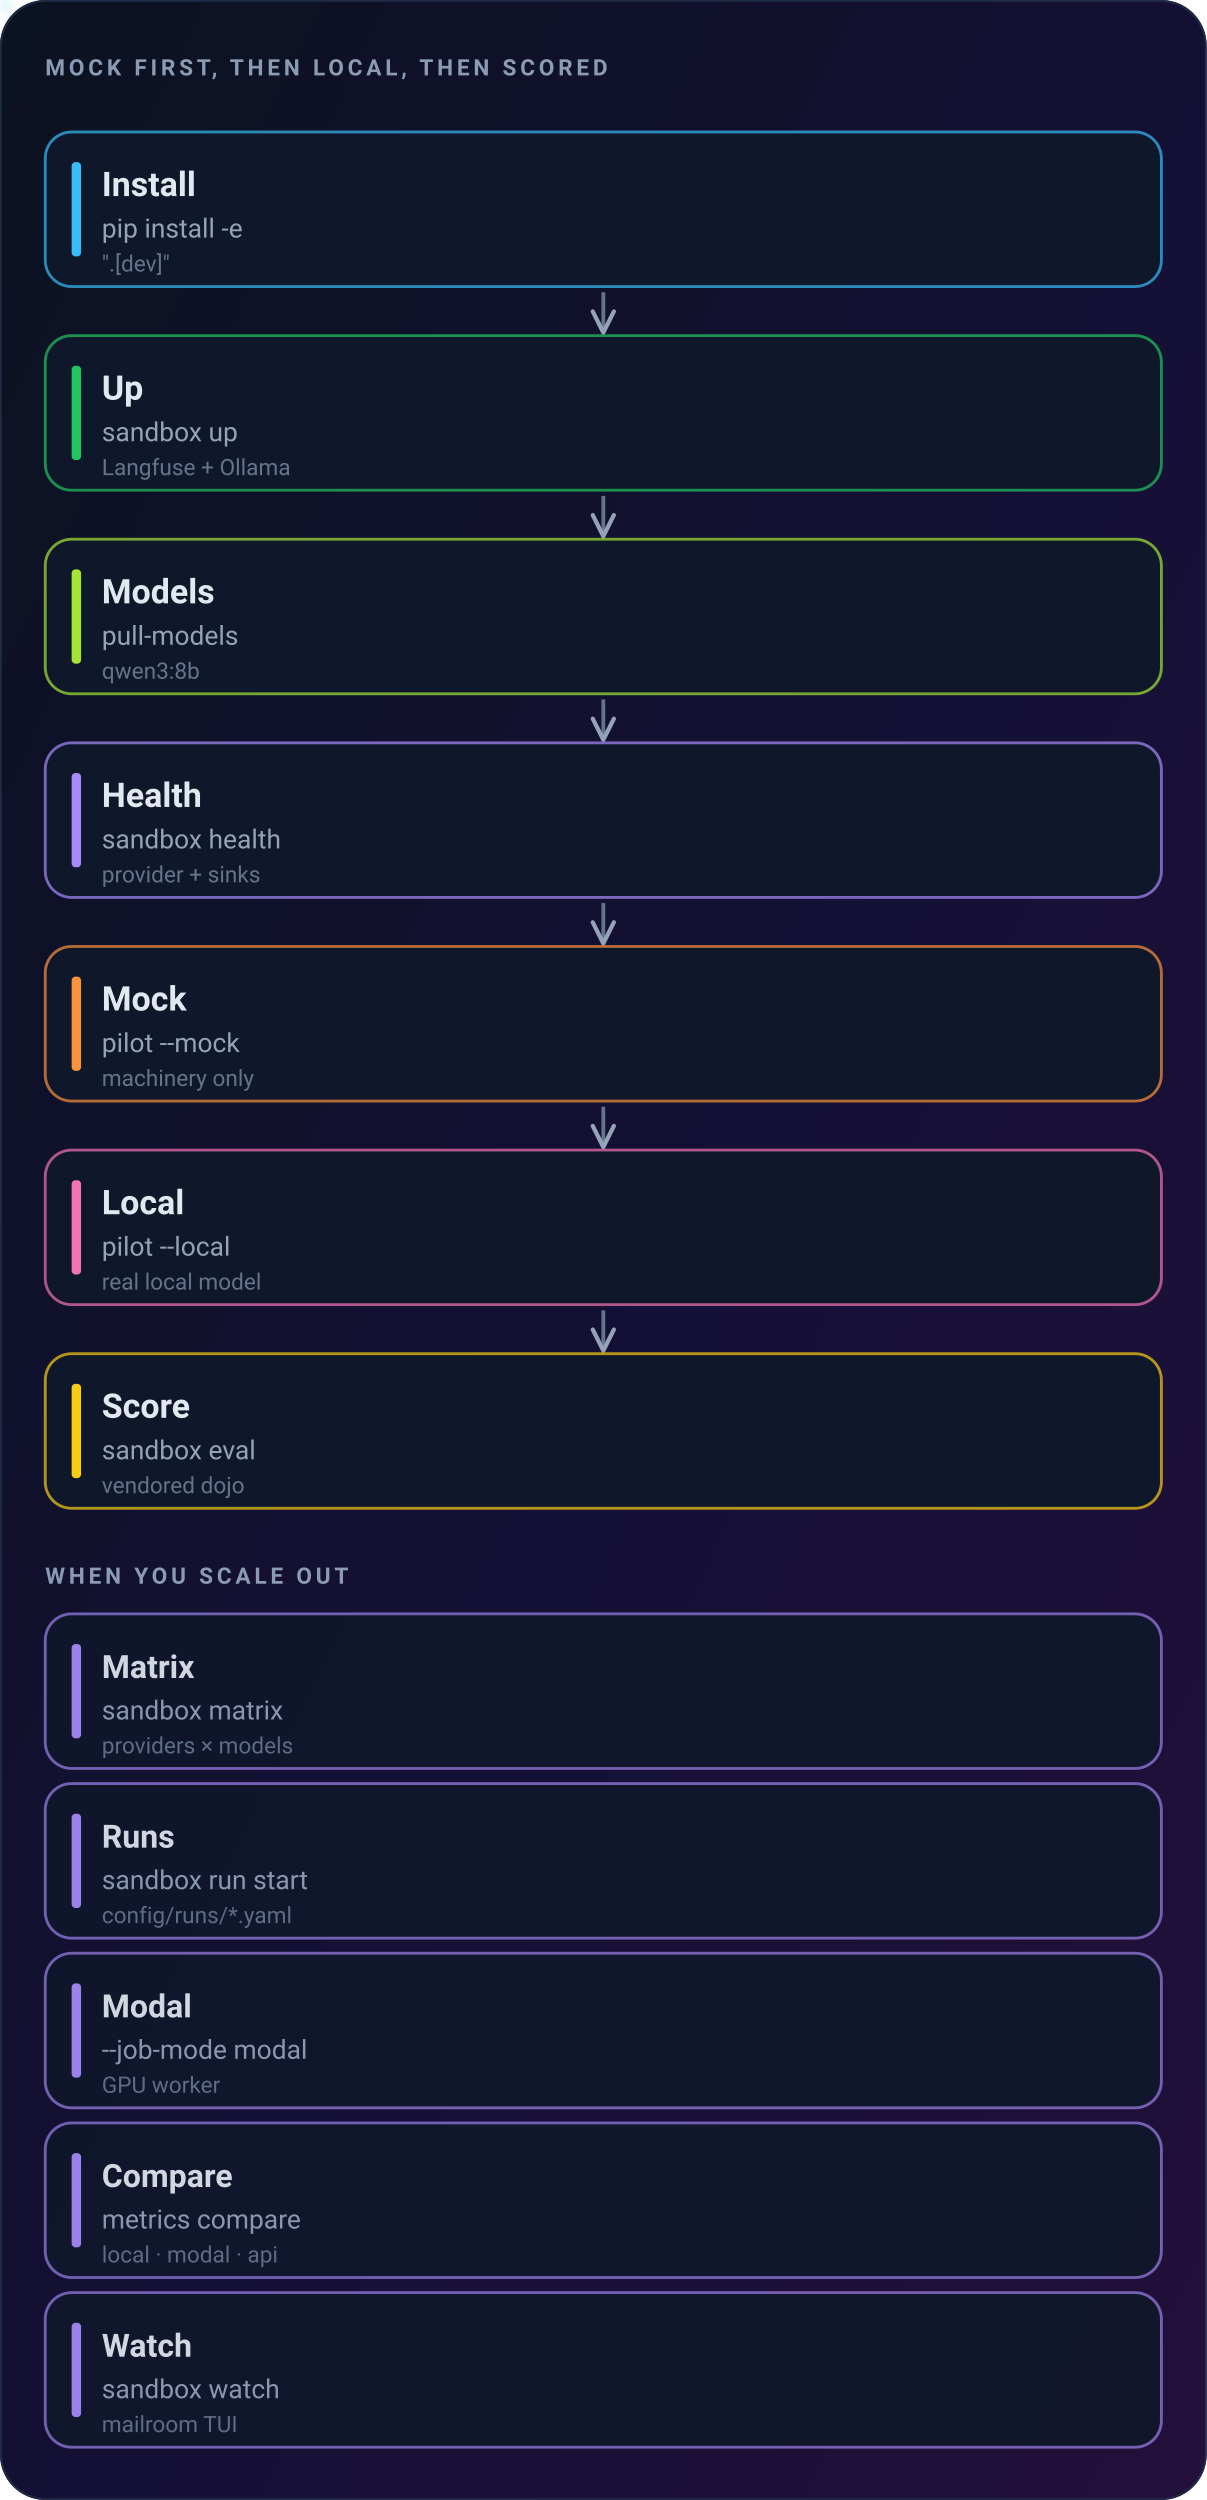
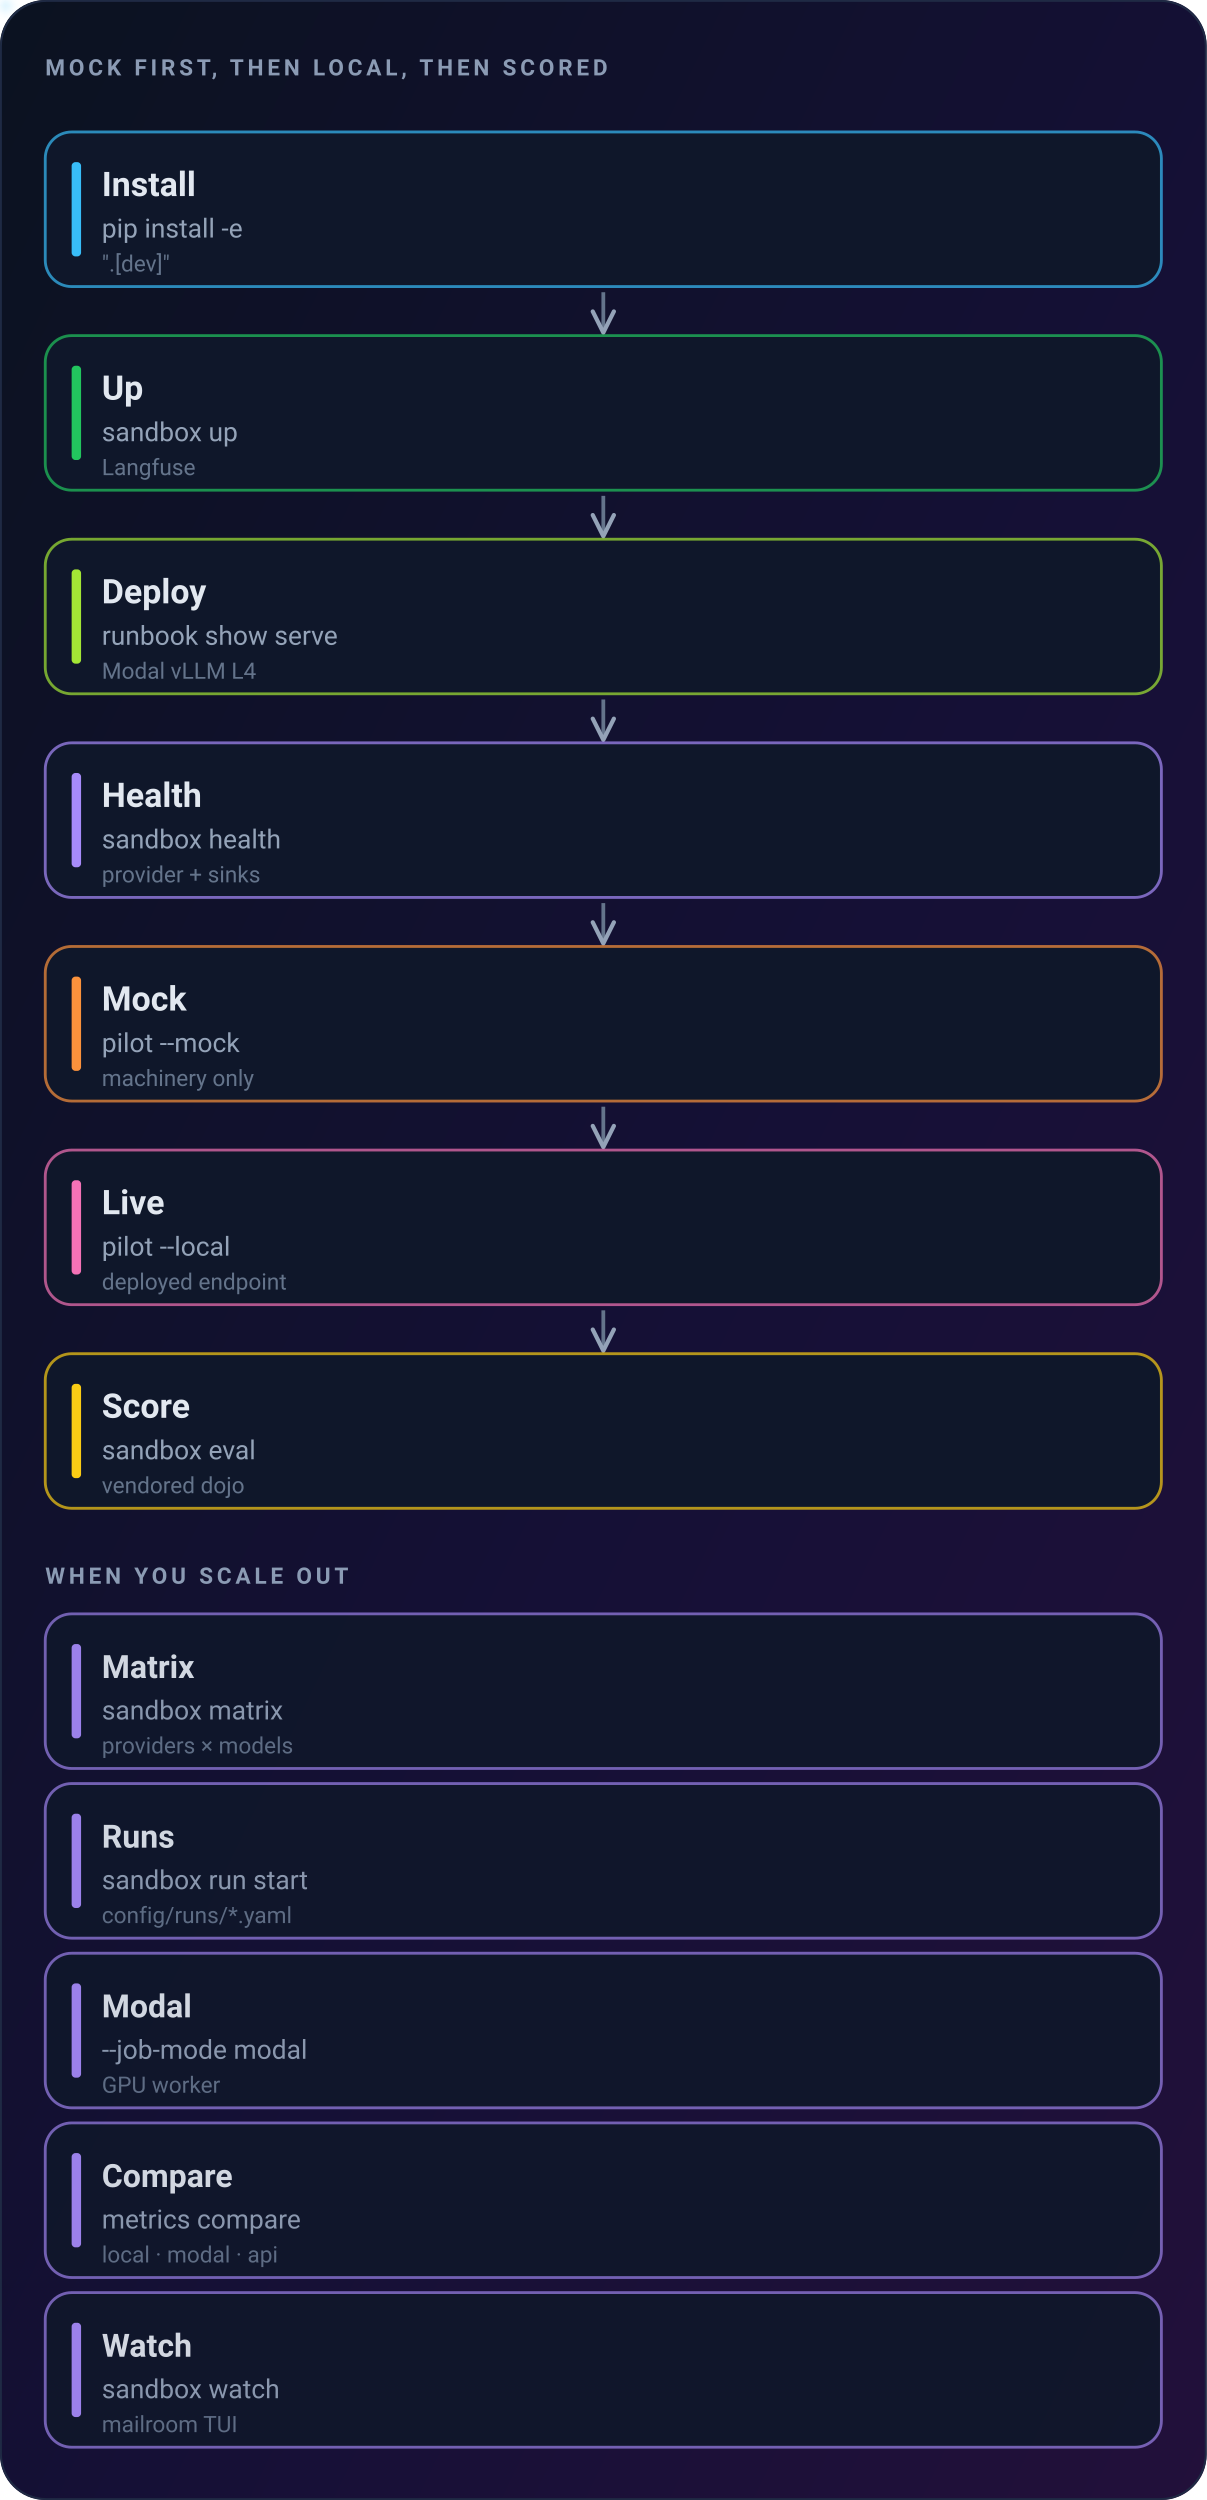
<svg xmlns="http://www.w3.org/2000/svg" viewBox="0 0 640 1326" width="640" height="1326" role="img" aria-labelledby="t d" font-family="ui-sans-serif,-apple-system,'Segoe UI',Roboto,Helvetica,Arial,sans-serif">
  <defs>
    <linearGradient id="bg" x1="0" y1="0" x2="1" y2="1">
      <stop offset="0" stop-color="#0b1220" />
      <stop offset=".55" stop-color="#151036" />
      <stop offset="1" stop-color="#22103a" />
    </linearGradient>
    <linearGradient id="ttl" x1="0" y1="0" x2="1" y2="0">
      <stop offset="0" stop-color="#7dd3fc" />
      <stop offset=".5" stop-color="#c4b5fd" />
      <stop offset="1" stop-color="#f9a8d4" />
    </linearGradient>
    <radialGradient id="glow" cx=".5" cy=".5" r=".5">
      <stop offset="0" stop-color="#a78bfa" stop-opacity=".9" />
      <stop offset="1" stop-color="#a78bfa" stop-opacity="0" />
    </radialGradient>
    <filter id="soft" x="-50%" y="-50%" width="200%" height="200%">
      <feGaussianBlur stdDeviation="3" />
    </filter>
    <marker id="arr" viewBox="0 0 10 10" refX="8" refY="5" markerWidth="7" markerHeight="7" orient="auto-start-reverse">
      <path d="M1 1 L9 5 L1 9" fill="none" stroke="#94a3b8" stroke-width="1.6" stroke-linecap="round" stroke-linejoin="round" />
    </marker>
  </defs>
  <style>@media (prefers-reduced-motion: reduce){.motion{display:none}}</style>
  <rect width="640" height="1326" rx="24" fill="url(#bg)" />
  <rect x=".5" y=".5" width="639" height="1325" rx="24" fill="none" stroke="#1f2a44" />
  <text x="24" y="40" font-size="12" fill="#8b9bb4" font-weight="700" letter-spacing="2">MOCK FIRST, THEN LOCAL, THEN SCORED</text>
  <path id="chain" d="M320 111.0 V759.0" fill="none" />
  <rect x="24" y="70" width="592" height="82" rx="14" fill="#0f172a" stroke="#38bdf8" stroke-opacity=".7" stroke-width="1.5" />
  <rect x="38" y="86" width="5" height="50" rx="2" fill="#38bdf8" />
  <text x="54" y="104" font-size="18" fill="#e2e8f0" font-weight="700">Install</text>
  <text x="54" y="126" font-size="14" fill="#94a3b8">pip install -e</text>
  <text x="54" y="144" font-size="12" fill="#64748b">".[dev]"</text>
  <path d="M320 155 L320 175" fill="none" stroke="#64748b" stroke-width="2" marker-end="url(#arr)" />
  <rect x="24" y="178" width="592" height="82" rx="14" fill="#0f172a" stroke="#22c55e" stroke-opacity=".7" stroke-width="1.5" />
  <rect x="38" y="194" width="5" height="50" rx="2" fill="#22c55e" />
  <text x="54" y="212" font-size="18" fill="#e2e8f0" font-weight="700">Up</text>
  <text x="54" y="234" font-size="14" fill="#94a3b8">sandbox up</text>
-   <text x="54" y="252" font-size="12" fill="#64748b">Langfuse + Ollama</text>
+   <text x="54" y="252" font-size="12" fill="#64748b">Langfuse</text>
  <path d="M320 263 L320 283" fill="none" stroke="#64748b" stroke-width="2" marker-end="url(#arr)" />
  <rect x="24" y="286" width="592" height="82" rx="14" fill="#0f172a" stroke="#a3e635" stroke-opacity=".7" stroke-width="1.5" />
  <rect x="38" y="302" width="5" height="50" rx="2" fill="#a3e635" />
-   <text x="54" y="320" font-size="18" fill="#e2e8f0" font-weight="700">Models</text>
-   <text x="54" y="342" font-size="14" fill="#94a3b8">pull-models</text>
-   <text x="54" y="360" font-size="12" fill="#64748b">qwen3:8b</text>
+   <text x="54" y="320" font-size="18" fill="#e2e8f0" font-weight="700">Deploy</text>
+   <text x="54" y="342" font-size="14" fill="#94a3b8">runbook show serve</text>
+   <text x="54" y="360" font-size="12" fill="#64748b">Modal vLLM L4</text>
  <path d="M320 371 L320 391" fill="none" stroke="#64748b" stroke-width="2" marker-end="url(#arr)" />
  <rect x="24" y="394" width="592" height="82" rx="14" fill="#0f172a" stroke="#a78bfa" stroke-opacity=".7" stroke-width="1.5" />
  <rect x="38" y="410" width="5" height="50" rx="2" fill="#a78bfa" />
  <text x="54" y="428" font-size="18" fill="#e2e8f0" font-weight="700">Health</text>
  <text x="54" y="450" font-size="14" fill="#94a3b8">sandbox health</text>
  <text x="54" y="468" font-size="12" fill="#64748b">provider + sinks</text>
  <path d="M320 479 L320 499" fill="none" stroke="#64748b" stroke-width="2" marker-end="url(#arr)" />
  <rect x="24" y="502" width="592" height="82" rx="14" fill="#0f172a" stroke="#fb923c" stroke-opacity=".7" stroke-width="1.5" />
  <rect x="38" y="518" width="5" height="50" rx="2" fill="#fb923c" />
  <text x="54" y="536" font-size="18" fill="#e2e8f0" font-weight="700">Mock</text>
  <text x="54" y="558" font-size="14" fill="#94a3b8">pilot --mock</text>
  <text x="54" y="576" font-size="12" fill="#64748b">machinery only</text>
  <path d="M320 587 L320 607" fill="none" stroke="#64748b" stroke-width="2" marker-end="url(#arr)" />
  <rect x="24" y="610" width="592" height="82" rx="14" fill="#0f172a" stroke="#f472b6" stroke-opacity=".7" stroke-width="1.5" />
  <rect x="38" y="626" width="5" height="50" rx="2" fill="#f472b6" />
-   <text x="54" y="644" font-size="18" fill="#e2e8f0" font-weight="700">Local</text>
+   <text x="54" y="644" font-size="18" fill="#e2e8f0" font-weight="700">Live</text>
  <text x="54" y="666" font-size="14" fill="#94a3b8">pilot --local</text>
-   <text x="54" y="684" font-size="12" fill="#64748b">real local model</text>
+   <text x="54" y="684" font-size="12" fill="#64748b">deployed endpoint</text>
  <path d="M320 695 L320 715" fill="none" stroke="#64748b" stroke-width="2" marker-end="url(#arr)" />
  <rect x="24" y="718" width="592" height="82" rx="14" fill="#0f172a" stroke="#facc15" stroke-opacity=".7" stroke-width="1.5" />
  <rect x="38" y="734" width="5" height="50" rx="2" fill="#facc15" />
  <text x="54" y="752" font-size="18" fill="#e2e8f0" font-weight="700">Score</text>
  <text x="54" y="774" font-size="14" fill="#94a3b8">sandbox eval</text>
  <text x="54" y="792" font-size="12" fill="#64748b">vendored dojo</text>
  <circle class="motion" r="5" fill="#7dd3fc" filter="url(#soft)">
    <animateMotion dur="6.3s" begin="0s" repeatCount="indefinite">
      <mpath href="#chain" />
    </animateMotion>
  </circle>
  <text x="24" y="840" font-size="12" fill="#8b9bb4" font-weight="700" letter-spacing="2">WHEN YOU SCALE OUT</text>
  <g opacity=".92">
    <rect x="24" y="856" width="592" height="82" rx="14" fill="#0f172a" stroke="#a78bfa" stroke-opacity=".7" stroke-width="1.5" />
    <rect x="38" y="872" width="5" height="50" rx="2" fill="#a78bfa" />
    <text x="54" y="890" font-size="17" fill="#e2e8f0" font-weight="700">Matrix</text>
    <text x="54" y="912" font-size="14" fill="#94a3b8">sandbox matrix</text>
    <text x="54" y="930" font-size="12" fill="#64748b">providers × models</text>
  </g>
  <g opacity=".92">
    <rect x="24" y="946" width="592" height="82" rx="14" fill="#0f172a" stroke="#a78bfa" stroke-opacity=".7" stroke-width="1.5" />
    <rect x="38" y="962" width="5" height="50" rx="2" fill="#a78bfa" />
    <text x="54" y="980" font-size="17" fill="#e2e8f0" font-weight="700">Runs</text>
    <text x="54" y="1002" font-size="14" fill="#94a3b8">sandbox run start</text>
    <text x="54" y="1020" font-size="12" fill="#64748b">config/runs/*.yaml</text>
  </g>
  <g opacity=".92">
    <rect x="24" y="1036" width="592" height="82" rx="14" fill="#0f172a" stroke="#a78bfa" stroke-opacity=".7" stroke-width="1.5" />
    <rect x="38" y="1052" width="5" height="50" rx="2" fill="#a78bfa" />
    <text x="54" y="1070" font-size="17" fill="#e2e8f0" font-weight="700">Modal</text>
    <text x="54" y="1092" font-size="14" fill="#94a3b8">--job-mode modal</text>
    <text x="54" y="1110" font-size="12" fill="#64748b">GPU worker</text>
  </g>
  <g opacity=".92">
    <rect x="24" y="1126" width="592" height="82" rx="14" fill="#0f172a" stroke="#a78bfa" stroke-opacity=".7" stroke-width="1.5" />
    <rect x="38" y="1142" width="5" height="50" rx="2" fill="#a78bfa" />
    <text x="54" y="1160" font-size="17" fill="#e2e8f0" font-weight="700">Compare</text>
    <text x="54" y="1182" font-size="14" fill="#94a3b8">metrics compare</text>
    <text x="54" y="1200" font-size="12" fill="#64748b">local · modal · api</text>
  </g>
  <g opacity=".92">
    <rect x="24" y="1216" width="592" height="82" rx="14" fill="#0f172a" stroke="#a78bfa" stroke-opacity=".7" stroke-width="1.5" />
    <rect x="38" y="1232" width="5" height="50" rx="2" fill="#a78bfa" />
    <text x="54" y="1250" font-size="17" fill="#e2e8f0" font-weight="700">Watch</text>
    <text x="54" y="1272" font-size="14" fill="#94a3b8">sandbox watch</text>
    <text x="54" y="1290" font-size="12" fill="#64748b">mailroom TUI</text>
  </g>
</svg>
